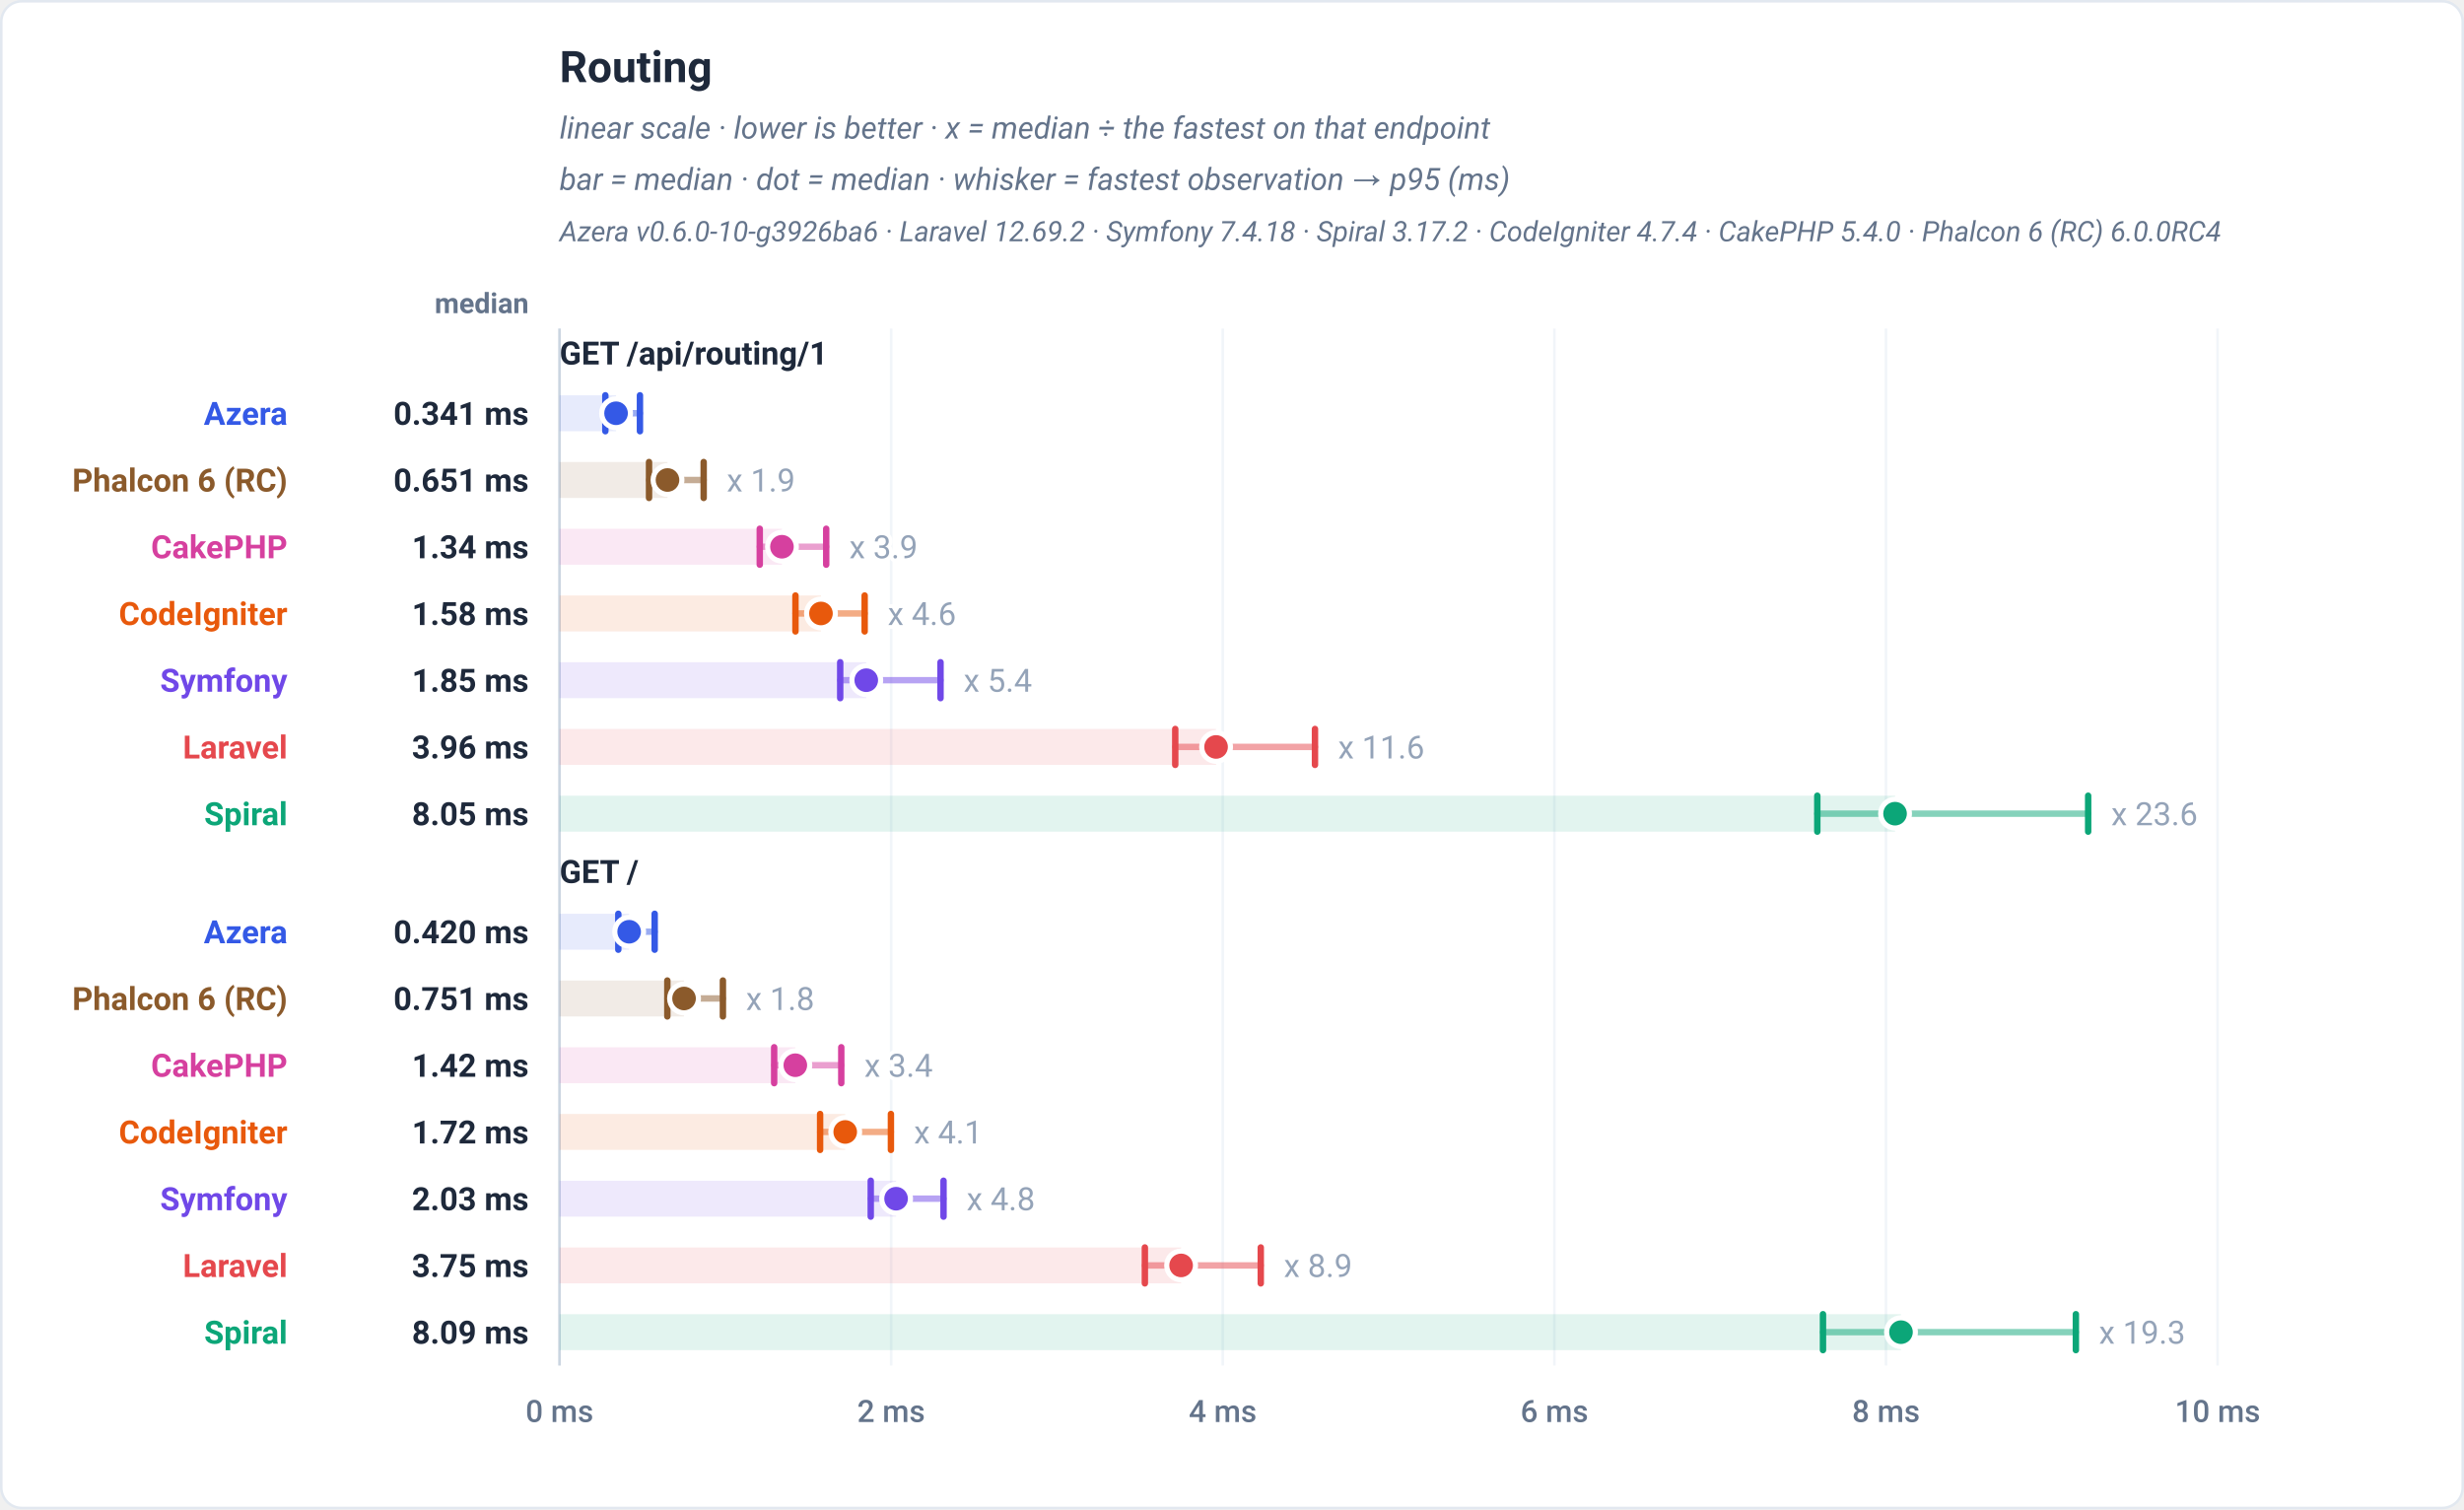
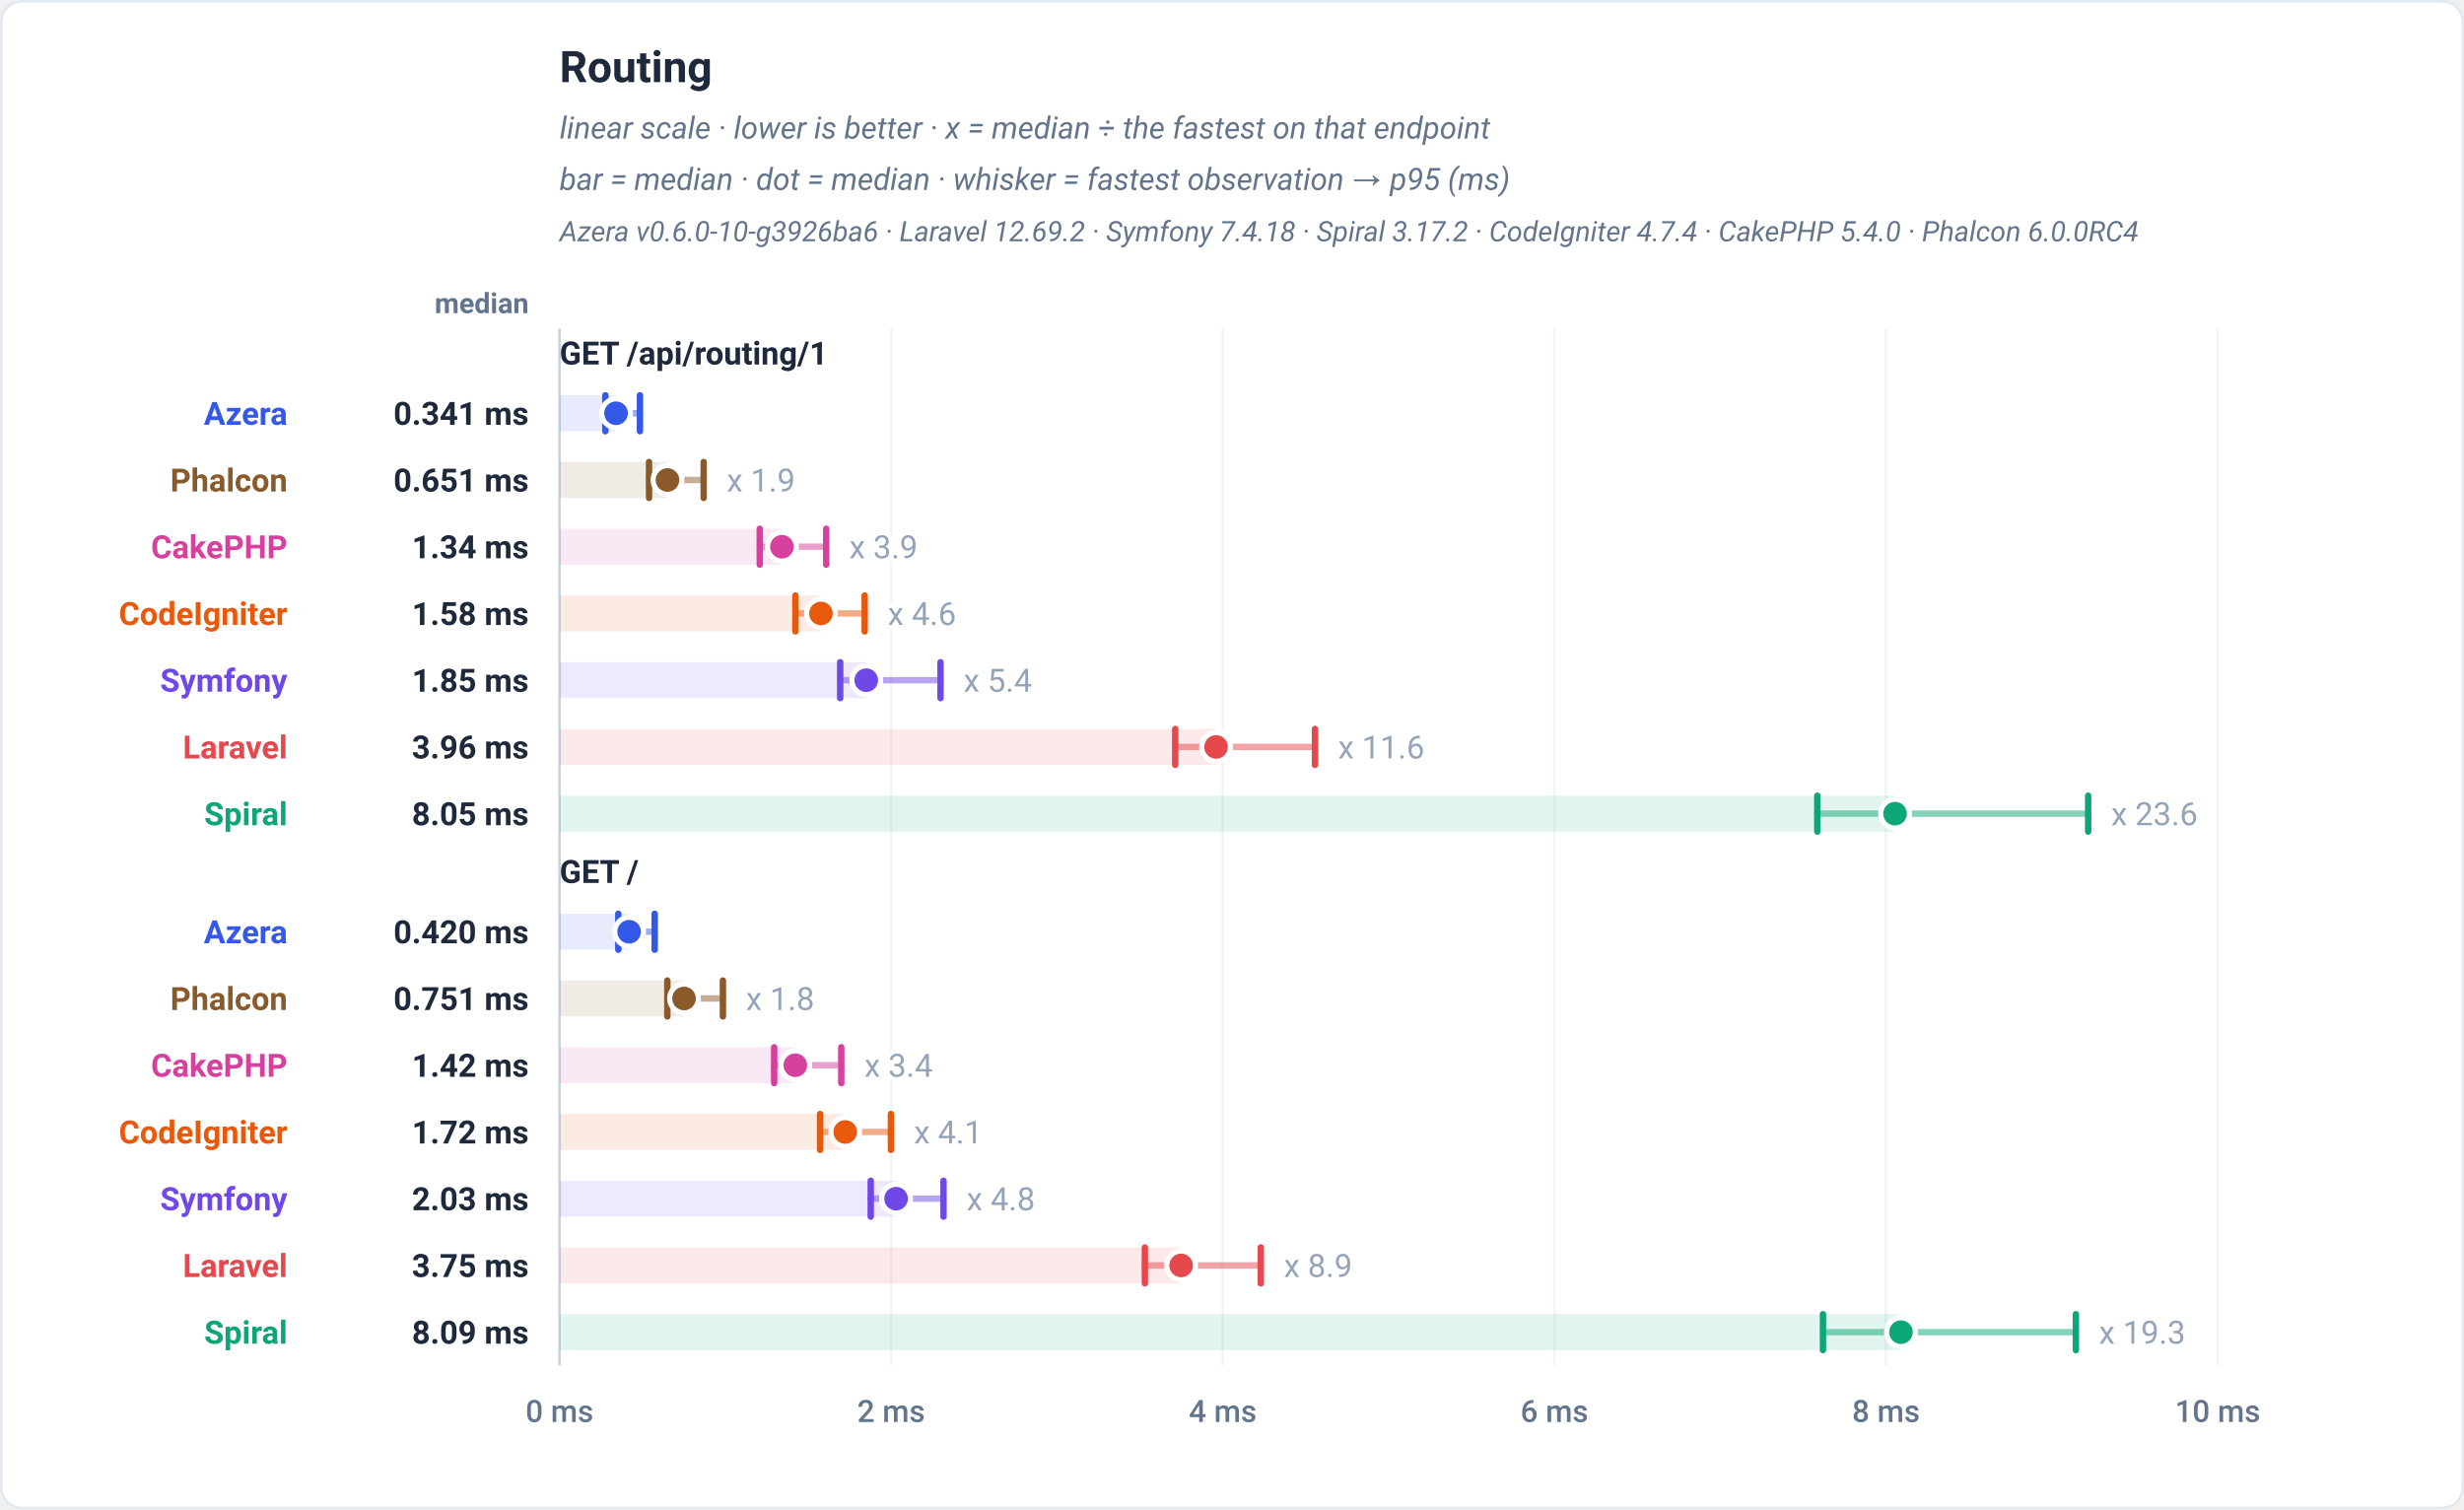
<svg xmlns="http://www.w3.org/2000/svg" viewBox="0 0 960 588" width="960" height="588" role="img" font-family="-apple-system,BlinkMacSystemFont,'Segoe UI',Roboto,Helvetica,Arial,sans-serif">
  <rect x="0.5" y="0.5" width="959" height="587" rx="8" fill="#ffffff" stroke="#e2e8f0" />
  <text x="218" y="32" font-family="-apple-system,BlinkMacSystemFont,'Segoe UI',Roboto,Helvetica,Arial,sans-serif" font-size="17" font-weight="700" fill="#1e293b" text-anchor="start">Routing</text>
  <text x="218" y="54" font-family="-apple-system,BlinkMacSystemFont,'Segoe UI',Roboto,Helvetica,Arial,sans-serif" font-size="12" font-weight="400" fill="#64748b" text-anchor="start" font-style="italic">linear scale · lower is better · x = median ÷ the fastest on that endpoint</text>
  <text x="218" y="74" font-family="-apple-system,BlinkMacSystemFont,'Segoe UI',Roboto,Helvetica,Arial,sans-serif" font-size="12" font-weight="400" fill="#64748b" text-anchor="start" font-style="italic">bar = median · dot = median · whisker = fastest observation → p95 (ms)</text>
-   <text x="218" y="94" font-family="-apple-system,BlinkMacSystemFont,'Segoe UI',Roboto,Helvetica,Arial,sans-serif" font-size="11" font-weight="400" fill="#64748b" text-anchor="start" font-style="italic">Azera v0.6.0-10-g3926ba6 · Laravel 12.69.2 · Symfony 7.4.18 · Spiral 3.17.2 · CodeIgniter 4.7.4 · CakePHP 5.4.0 · Phalcon 6 (RC) 6.0.0RC4</text>
+   <text x="218" y="94" font-family="-apple-system,BlinkMacSystemFont,'Segoe UI',Roboto,Helvetica,Arial,sans-serif" font-size="11" font-weight="400" fill="#64748b" text-anchor="start" font-style="italic">Azera v0.6.0-10-g3926ba6 · Laravel 12.69.2 · Symfony 7.4.18 · Spiral 3.17.2 · CodeIgniter 4.7.4 · CakePHP 5.4.0 · Phalcon 6.0.0RC4</text>
  <text x="206" y="122" font-family="-apple-system,BlinkMacSystemFont,'Segoe UI',Roboto,Helvetica,Arial,sans-serif" font-size="11" font-weight="600" fill="#64748b" text-anchor="end">median</text>
  <line x1="218" y1="128" x2="218" y2="532" stroke="#f1f5f9" stroke-width="1" />
  <text x="218" y="554" font-family="-apple-system,BlinkMacSystemFont,'Segoe UI',Roboto,Helvetica,Arial,sans-serif" font-size="12" font-weight="500" fill="#64748b" text-anchor="middle">0 ms</text>
  <line x1="347.2" y1="128" x2="347.2" y2="532" stroke="#f1f5f9" stroke-width="1" />
  <text x="347.2" y="554" font-family="-apple-system,BlinkMacSystemFont,'Segoe UI',Roboto,Helvetica,Arial,sans-serif" font-size="12" font-weight="500" fill="#64748b" text-anchor="middle">2 ms</text>
  <line x1="476.4" y1="128" x2="476.4" y2="532" stroke="#f1f5f9" stroke-width="1" />
  <text x="476.4" y="554" font-family="-apple-system,BlinkMacSystemFont,'Segoe UI',Roboto,Helvetica,Arial,sans-serif" font-size="12" font-weight="500" fill="#64748b" text-anchor="middle">4 ms</text>
  <line x1="605.6" y1="128" x2="605.6" y2="532" stroke="#f1f5f9" stroke-width="1" />
  <text x="605.6" y="554" font-family="-apple-system,BlinkMacSystemFont,'Segoe UI',Roboto,Helvetica,Arial,sans-serif" font-size="12" font-weight="500" fill="#64748b" text-anchor="middle">6 ms</text>
  <line x1="734.8" y1="128" x2="734.8" y2="532" stroke="#f1f5f9" stroke-width="1" />
  <text x="734.8" y="554" font-family="-apple-system,BlinkMacSystemFont,'Segoe UI',Roboto,Helvetica,Arial,sans-serif" font-size="12" font-weight="500" fill="#64748b" text-anchor="middle">8 ms</text>
  <line x1="864" y1="128" x2="864" y2="532" stroke="#f1f5f9" stroke-width="1" />
  <text x="864" y="554" font-family="-apple-system,BlinkMacSystemFont,'Segoe UI',Roboto,Helvetica,Arial,sans-serif" font-size="12" font-weight="500" fill="#64748b" text-anchor="middle">10 ms</text>
  <line x1="218" y1="128" x2="218" y2="532" stroke="#cbd5e1" stroke-width="1" />
  <text x="218" y="142" font-family="-apple-system,BlinkMacSystemFont,'Segoe UI',Roboto,Helvetica,Arial,sans-serif" font-size="12.5" font-weight="700" fill="#1e293b" text-anchor="start">GET /api/routing/1</text>
  <rect x="218" y="154" width="22.02" height="14" fill="#3459e6" fill-opacity="0.12" />
  <line x1="235.85" y1="161" x2="249.33" y2="161" stroke="#3459e6" stroke-width="2.5" stroke-linecap="round" opacity="0.5" />
  <line x1="235.85" y1="154" x2="235.85" y2="168" stroke="#3459e6" stroke-width="2.5" stroke-linecap="round" />
  <line x1="249.33" y1="154" x2="249.33" y2="168" stroke="#3459e6" stroke-width="2.5" stroke-linecap="round" />
  <circle cx="240.02" cy="161" r="5.6" fill="#3459e6" stroke="#ffffff" stroke-width="2" />
  <text x="112" y="165.5" font-family="-apple-system,BlinkMacSystemFont,'Segoe UI',Roboto,Helvetica,Arial,sans-serif" font-size="12.5" font-weight="700" fill="#3459e6" text-anchor="end">Azera</text>
  <text x="206" y="165.5" font-family="-apple-system,BlinkMacSystemFont,'Segoe UI',Roboto,Helvetica,Arial,sans-serif" font-size="12.5" font-weight="700" fill="#1e293b" text-anchor="end">0.341 ms</text>
  <rect x="218" y="180" width="42.06" height="14" fill="#8b5a2b" fill-opacity="0.12" />
  <line x1="252.87" y1="187" x2="274.16" y2="187" stroke="#8b5a2b" stroke-width="2.5" stroke-linecap="round" opacity="0.5" />
  <line x1="252.87" y1="180" x2="252.87" y2="194" stroke="#8b5a2b" stroke-width="2.5" stroke-linecap="round" />
  <line x1="274.16" y1="180" x2="274.16" y2="194" stroke="#8b5a2b" stroke-width="2.5" stroke-linecap="round" />
  <circle cx="260.06" cy="187" r="5.6" fill="#8b5a2b" stroke="#ffffff" stroke-width="2" />
  <text x="283.16" y="191.5" font-family="-apple-system,BlinkMacSystemFont,'Segoe UI',Roboto,Helvetica,Arial,sans-serif" font-size="12.5" font-weight="400" fill="#94a3b8" text-anchor="start" stroke="#ffffff" stroke-width="3" paint-order="stroke" stroke-linejoin="round">x 1.9</text>
-   <text x="112" y="191.5" font-family="-apple-system,BlinkMacSystemFont,'Segoe UI',Roboto,Helvetica,Arial,sans-serif" font-size="12.5" font-weight="700" fill="#8b5a2b" text-anchor="end">Phalcon 6 (RC)</text>
+   <text x="112" y="191.5" font-family="-apple-system,BlinkMacSystemFont,'Segoe UI',Roboto,Helvetica,Arial,sans-serif" font-size="12.5" font-weight="700" fill="#8b5a2b" text-anchor="end">Phalcon</text>
  <text x="206" y="191.5" font-family="-apple-system,BlinkMacSystemFont,'Segoe UI',Roboto,Helvetica,Arial,sans-serif" font-size="12.5" font-weight="700" fill="#1e293b" text-anchor="end">0.651 ms</text>
  <rect x="218" y="206" width="86.65" height="14" fill="#d6409f" fill-opacity="0.12" />
  <line x1="296.01" y1="213" x2="321.9" y2="213" stroke="#d6409f" stroke-width="2.5" stroke-linecap="round" opacity="0.5" />
  <line x1="296.01" y1="206" x2="296.01" y2="220" stroke="#d6409f" stroke-width="2.5" stroke-linecap="round" />
  <line x1="321.9" y1="206" x2="321.9" y2="220" stroke="#d6409f" stroke-width="2.5" stroke-linecap="round" />
  <circle cx="304.65" cy="213" r="5.6" fill="#d6409f" stroke="#ffffff" stroke-width="2" />
  <text x="330.9" y="217.5" font-family="-apple-system,BlinkMacSystemFont,'Segoe UI',Roboto,Helvetica,Arial,sans-serif" font-size="12.5" font-weight="400" fill="#94a3b8" text-anchor="start" stroke="#ffffff" stroke-width="3" paint-order="stroke" stroke-linejoin="round">x 3.9</text>
  <text x="112" y="217.5" font-family="-apple-system,BlinkMacSystemFont,'Segoe UI',Roboto,Helvetica,Arial,sans-serif" font-size="12.5" font-weight="700" fill="#d6409f" text-anchor="end">CakePHP</text>
  <text x="206" y="217.5" font-family="-apple-system,BlinkMacSystemFont,'Segoe UI',Roboto,Helvetica,Arial,sans-serif" font-size="12.5" font-weight="700" fill="#1e293b" text-anchor="end">1.34 ms</text>
  <rect x="218" y="232" width="101.85" height="14" fill="#e8590c" fill-opacity="0.12" />
  <line x1="309.92" y1="239" x2="336.88" y2="239" stroke="#e8590c" stroke-width="2.5" stroke-linecap="round" opacity="0.5" />
  <line x1="309.92" y1="232" x2="309.92" y2="246" stroke="#e8590c" stroke-width="2.5" stroke-linecap="round" />
  <line x1="336.88" y1="232" x2="336.88" y2="246" stroke="#e8590c" stroke-width="2.5" stroke-linecap="round" />
  <circle cx="319.85" cy="239" r="5.6" fill="#e8590c" stroke="#ffffff" stroke-width="2" />
  <text x="345.88" y="243.5" font-family="-apple-system,BlinkMacSystemFont,'Segoe UI',Roboto,Helvetica,Arial,sans-serif" font-size="12.5" font-weight="400" fill="#94a3b8" text-anchor="start" stroke="#ffffff" stroke-width="3" paint-order="stroke" stroke-linejoin="round">x 4.6</text>
  <text x="112" y="243.5" font-family="-apple-system,BlinkMacSystemFont,'Segoe UI',Roboto,Helvetica,Arial,sans-serif" font-size="12.5" font-weight="700" fill="#e8590c" text-anchor="end">CodeIgniter</text>
  <text x="206" y="243.5" font-family="-apple-system,BlinkMacSystemFont,'Segoe UI',Roboto,Helvetica,Arial,sans-serif" font-size="12.5" font-weight="700" fill="#1e293b" text-anchor="end">1.58 ms</text>
  <rect x="218" y="258" width="119.5" height="14" fill="#7048e8" fill-opacity="0.12" />
  <line x1="327.35" y1="265" x2="366.44" y2="265" stroke="#7048e8" stroke-width="2.5" stroke-linecap="round" opacity="0.5" />
  <line x1="327.35" y1="258" x2="327.35" y2="272" stroke="#7048e8" stroke-width="2.5" stroke-linecap="round" />
  <line x1="366.44" y1="258" x2="366.44" y2="272" stroke="#7048e8" stroke-width="2.5" stroke-linecap="round" />
  <circle cx="337.5" cy="265" r="5.6" fill="#7048e8" stroke="#ffffff" stroke-width="2" />
  <text x="375.44" y="269.5" font-family="-apple-system,BlinkMacSystemFont,'Segoe UI',Roboto,Helvetica,Arial,sans-serif" font-size="12.5" font-weight="400" fill="#94a3b8" text-anchor="start" stroke="#ffffff" stroke-width="3" paint-order="stroke" stroke-linejoin="round">x 5.4</text>
  <text x="112" y="269.5" font-family="-apple-system,BlinkMacSystemFont,'Segoe UI',Roboto,Helvetica,Arial,sans-serif" font-size="12.5" font-weight="700" fill="#7048e8" text-anchor="end">Symfony</text>
  <text x="206" y="269.5" font-family="-apple-system,BlinkMacSystemFont,'Segoe UI',Roboto,Helvetica,Arial,sans-serif" font-size="12.5" font-weight="700" fill="#1e293b" text-anchor="end">1.85 ms</text>
  <rect x="218" y="284" width="255.79" height="14" fill="#e5484d" fill-opacity="0.12" />
  <line x1="457.89" y1="291" x2="512.33" y2="291" stroke="#e5484d" stroke-width="2.5" stroke-linecap="round" opacity="0.5" />
  <line x1="457.89" y1="284" x2="457.89" y2="298" stroke="#e5484d" stroke-width="2.5" stroke-linecap="round" />
  <line x1="512.33" y1="284" x2="512.33" y2="298" stroke="#e5484d" stroke-width="2.5" stroke-linecap="round" />
  <circle cx="473.79" cy="291" r="5.6" fill="#e5484d" stroke="#ffffff" stroke-width="2" />
  <text x="521.33" y="295.5" font-family="-apple-system,BlinkMacSystemFont,'Segoe UI',Roboto,Helvetica,Arial,sans-serif" font-size="12.5" font-weight="400" fill="#94a3b8" text-anchor="start" stroke="#ffffff" stroke-width="3" paint-order="stroke" stroke-linejoin="round">x 11.6</text>
  <text x="112" y="295.5" font-family="-apple-system,BlinkMacSystemFont,'Segoe UI',Roboto,Helvetica,Arial,sans-serif" font-size="12.5" font-weight="700" fill="#e5484d" text-anchor="end">Laravel</text>
  <text x="206" y="295.5" font-family="-apple-system,BlinkMacSystemFont,'Segoe UI',Roboto,Helvetica,Arial,sans-serif" font-size="12.5" font-weight="700" fill="#1e293b" text-anchor="end">3.96 ms</text>
  <rect x="218" y="310" width="520.33" height="14" fill="#0ca678" fill-opacity="0.12" />
  <line x1="708.04" y1="317" x2="813.57" y2="317" stroke="#0ca678" stroke-width="2.5" stroke-linecap="round" opacity="0.5" />
  <line x1="708.04" y1="310" x2="708.04" y2="324" stroke="#0ca678" stroke-width="2.5" stroke-linecap="round" />
  <line x1="813.57" y1="310" x2="813.57" y2="324" stroke="#0ca678" stroke-width="2.5" stroke-linecap="round" />
  <circle cx="738.33" cy="317" r="5.6" fill="#0ca678" stroke="#ffffff" stroke-width="2" />
  <text x="822.57" y="321.5" font-family="-apple-system,BlinkMacSystemFont,'Segoe UI',Roboto,Helvetica,Arial,sans-serif" font-size="12.5" font-weight="400" fill="#94a3b8" text-anchor="start" stroke="#ffffff" stroke-width="3" paint-order="stroke" stroke-linejoin="round">x 23.6</text>
  <text x="112" y="321.5" font-family="-apple-system,BlinkMacSystemFont,'Segoe UI',Roboto,Helvetica,Arial,sans-serif" font-size="12.5" font-weight="700" fill="#0ca678" text-anchor="end">Spiral</text>
  <text x="206" y="321.5" font-family="-apple-system,BlinkMacSystemFont,'Segoe UI',Roboto,Helvetica,Arial,sans-serif" font-size="12.5" font-weight="700" fill="#1e293b" text-anchor="end">8.05 ms</text>
  <text x="218" y="344" font-family="-apple-system,BlinkMacSystemFont,'Segoe UI',Roboto,Helvetica,Arial,sans-serif" font-size="12.5" font-weight="700" fill="#1e293b" text-anchor="start">GET /</text>
  <rect x="218" y="356" width="27.12" height="14" fill="#3459e6" fill-opacity="0.12" />
  <line x1="240.9" y1="363" x2="255.07" y2="363" stroke="#3459e6" stroke-width="2.5" stroke-linecap="round" opacity="0.5" />
  <line x1="240.9" y1="356" x2="240.9" y2="370" stroke="#3459e6" stroke-width="2.5" stroke-linecap="round" />
  <line x1="255.07" y1="356" x2="255.07" y2="370" stroke="#3459e6" stroke-width="2.5" stroke-linecap="round" />
  <circle cx="245.12" cy="363" r="5.6" fill="#3459e6" stroke="#ffffff" stroke-width="2" />
  <text x="112" y="367.5" font-family="-apple-system,BlinkMacSystemFont,'Segoe UI',Roboto,Helvetica,Arial,sans-serif" font-size="12.5" font-weight="700" fill="#3459e6" text-anchor="end">Azera</text>
  <text x="206" y="367.5" font-family="-apple-system,BlinkMacSystemFont,'Segoe UI',Roboto,Helvetica,Arial,sans-serif" font-size="12.5" font-weight="700" fill="#1e293b" text-anchor="end">0.420 ms</text>
  <rect x="218" y="382" width="48.51" height="14" fill="#8b5a2b" fill-opacity="0.12" />
  <line x1="260" y1="389" x2="281.65" y2="389" stroke="#8b5a2b" stroke-width="2.5" stroke-linecap="round" opacity="0.5" />
  <line x1="260" y1="382" x2="260" y2="396" stroke="#8b5a2b" stroke-width="2.5" stroke-linecap="round" />
  <line x1="281.65" y1="382" x2="281.65" y2="396" stroke="#8b5a2b" stroke-width="2.5" stroke-linecap="round" />
  <circle cx="266.51" cy="389" r="5.6" fill="#8b5a2b" stroke="#ffffff" stroke-width="2" />
  <text x="290.65" y="393.5" font-family="-apple-system,BlinkMacSystemFont,'Segoe UI',Roboto,Helvetica,Arial,sans-serif" font-size="12.5" font-weight="400" fill="#94a3b8" text-anchor="start" stroke="#ffffff" stroke-width="3" paint-order="stroke" stroke-linejoin="round">x 1.8</text>
-   <text x="112" y="393.5" font-family="-apple-system,BlinkMacSystemFont,'Segoe UI',Roboto,Helvetica,Arial,sans-serif" font-size="12.5" font-weight="700" fill="#8b5a2b" text-anchor="end">Phalcon 6 (RC)</text>
+   <text x="112" y="393.5" font-family="-apple-system,BlinkMacSystemFont,'Segoe UI',Roboto,Helvetica,Arial,sans-serif" font-size="12.5" font-weight="700" fill="#8b5a2b" text-anchor="end">Phalcon</text>
  <text x="206" y="393.5" font-family="-apple-system,BlinkMacSystemFont,'Segoe UI',Roboto,Helvetica,Arial,sans-serif" font-size="12.5" font-weight="700" fill="#1e293b" text-anchor="end">0.751 ms</text>
  <rect x="218" y="408" width="91.86" height="14" fill="#d6409f" fill-opacity="0.12" />
  <line x1="301.62" y1="415" x2="327.77" y2="415" stroke="#d6409f" stroke-width="2.5" stroke-linecap="round" opacity="0.5" />
  <line x1="301.62" y1="408" x2="301.62" y2="422" stroke="#d6409f" stroke-width="2.5" stroke-linecap="round" />
  <line x1="327.77" y1="408" x2="327.77" y2="422" stroke="#d6409f" stroke-width="2.5" stroke-linecap="round" />
  <circle cx="309.86" cy="415" r="5.6" fill="#d6409f" stroke="#ffffff" stroke-width="2" />
  <text x="336.77" y="419.5" font-family="-apple-system,BlinkMacSystemFont,'Segoe UI',Roboto,Helvetica,Arial,sans-serif" font-size="12.5" font-weight="400" fill="#94a3b8" text-anchor="start" stroke="#ffffff" stroke-width="3" paint-order="stroke" stroke-linejoin="round">x 3.4</text>
  <text x="112" y="419.5" font-family="-apple-system,BlinkMacSystemFont,'Segoe UI',Roboto,Helvetica,Arial,sans-serif" font-size="12.5" font-weight="700" fill="#d6409f" text-anchor="end">CakePHP</text>
  <text x="206" y="419.5" font-family="-apple-system,BlinkMacSystemFont,'Segoe UI',Roboto,Helvetica,Arial,sans-serif" font-size="12.5" font-weight="700" fill="#1e293b" text-anchor="end">1.42 ms</text>
  <rect x="218" y="434" width="111.3" height="14" fill="#e8590c" fill-opacity="0.12" />
  <line x1="319.52" y1="441" x2="347.11" y2="441" stroke="#e8590c" stroke-width="2.5" stroke-linecap="round" opacity="0.5" />
  <line x1="319.52" y1="434" x2="319.52" y2="448" stroke="#e8590c" stroke-width="2.5" stroke-linecap="round" />
  <line x1="347.11" y1="434" x2="347.11" y2="448" stroke="#e8590c" stroke-width="2.5" stroke-linecap="round" />
  <circle cx="329.3" cy="441" r="5.6" fill="#e8590c" stroke="#ffffff" stroke-width="2" />
  <text x="356.11" y="445.5" font-family="-apple-system,BlinkMacSystemFont,'Segoe UI',Roboto,Helvetica,Arial,sans-serif" font-size="12.5" font-weight="400" fill="#94a3b8" text-anchor="start" stroke="#ffffff" stroke-width="3" paint-order="stroke" stroke-linejoin="round">x 4.1</text>
  <text x="112" y="445.5" font-family="-apple-system,BlinkMacSystemFont,'Segoe UI',Roboto,Helvetica,Arial,sans-serif" font-size="12.5" font-weight="700" fill="#e8590c" text-anchor="end">CodeIgniter</text>
  <text x="206" y="445.5" font-family="-apple-system,BlinkMacSystemFont,'Segoe UI',Roboto,Helvetica,Arial,sans-serif" font-size="12.5" font-weight="700" fill="#1e293b" text-anchor="end">1.72 ms</text>
  <rect x="218" y="460" width="131.12" height="14" fill="#7048e8" fill-opacity="0.12" />
  <line x1="339.25" y1="467" x2="367.61" y2="467" stroke="#7048e8" stroke-width="2.5" stroke-linecap="round" opacity="0.5" />
  <line x1="339.25" y1="460" x2="339.25" y2="474" stroke="#7048e8" stroke-width="2.5" stroke-linecap="round" />
  <line x1="367.61" y1="460" x2="367.61" y2="474" stroke="#7048e8" stroke-width="2.5" stroke-linecap="round" />
  <circle cx="349.12" cy="467" r="5.6" fill="#7048e8" stroke="#ffffff" stroke-width="2" />
  <text x="376.61" y="471.5" font-family="-apple-system,BlinkMacSystemFont,'Segoe UI',Roboto,Helvetica,Arial,sans-serif" font-size="12.5" font-weight="400" fill="#94a3b8" text-anchor="start" stroke="#ffffff" stroke-width="3" paint-order="stroke" stroke-linejoin="round">x 4.8</text>
  <text x="112" y="471.5" font-family="-apple-system,BlinkMacSystemFont,'Segoe UI',Roboto,Helvetica,Arial,sans-serif" font-size="12.5" font-weight="700" fill="#7048e8" text-anchor="end">Symfony</text>
  <text x="206" y="471.5" font-family="-apple-system,BlinkMacSystemFont,'Segoe UI',Roboto,Helvetica,Arial,sans-serif" font-size="12.5" font-weight="700" fill="#1e293b" text-anchor="end">2.03 ms</text>
  <rect x="218" y="486" width="242.17" height="14" fill="#e5484d" fill-opacity="0.12" />
  <line x1="446.05" y1="493" x2="491.21" y2="493" stroke="#e5484d" stroke-width="2.5" stroke-linecap="round" opacity="0.5" />
  <line x1="446.05" y1="486" x2="446.05" y2="500" stroke="#e5484d" stroke-width="2.5" stroke-linecap="round" />
  <line x1="491.21" y1="486" x2="491.21" y2="500" stroke="#e5484d" stroke-width="2.5" stroke-linecap="round" />
  <circle cx="460.17" cy="493" r="5.6" fill="#e5484d" stroke="#ffffff" stroke-width="2" />
  <text x="500.21" y="497.5" font-family="-apple-system,BlinkMacSystemFont,'Segoe UI',Roboto,Helvetica,Arial,sans-serif" font-size="12.5" font-weight="400" fill="#94a3b8" text-anchor="start" stroke="#ffffff" stroke-width="3" paint-order="stroke" stroke-linejoin="round">x 8.9</text>
  <text x="112" y="497.5" font-family="-apple-system,BlinkMacSystemFont,'Segoe UI',Roboto,Helvetica,Arial,sans-serif" font-size="12.5" font-weight="700" fill="#e5484d" text-anchor="end">Laravel</text>
  <text x="206" y="497.5" font-family="-apple-system,BlinkMacSystemFont,'Segoe UI',Roboto,Helvetica,Arial,sans-serif" font-size="12.5" font-weight="700" fill="#1e293b" text-anchor="end">3.75 ms</text>
  <rect x="218" y="512" width="522.64" height="14" fill="#0ca678" fill-opacity="0.12" />
  <line x1="710.25" y1="519" x2="808.78" y2="519" stroke="#0ca678" stroke-width="2.5" stroke-linecap="round" opacity="0.5" />
  <line x1="710.25" y1="512" x2="710.25" y2="526" stroke="#0ca678" stroke-width="2.5" stroke-linecap="round" />
  <line x1="808.78" y1="512" x2="808.78" y2="526" stroke="#0ca678" stroke-width="2.5" stroke-linecap="round" />
  <circle cx="740.64" cy="519" r="5.6" fill="#0ca678" stroke="#ffffff" stroke-width="2" />
  <text x="817.78" y="523.5" font-family="-apple-system,BlinkMacSystemFont,'Segoe UI',Roboto,Helvetica,Arial,sans-serif" font-size="12.5" font-weight="400" fill="#94a3b8" text-anchor="start" stroke="#ffffff" stroke-width="3" paint-order="stroke" stroke-linejoin="round">x 19.3</text>
  <text x="112" y="523.5" font-family="-apple-system,BlinkMacSystemFont,'Segoe UI',Roboto,Helvetica,Arial,sans-serif" font-size="12.5" font-weight="700" fill="#0ca678" text-anchor="end">Spiral</text>
  <text x="206" y="523.5" font-family="-apple-system,BlinkMacSystemFont,'Segoe UI',Roboto,Helvetica,Arial,sans-serif" font-size="12.5" font-weight="700" fill="#1e293b" text-anchor="end">8.09 ms</text>
</svg>
